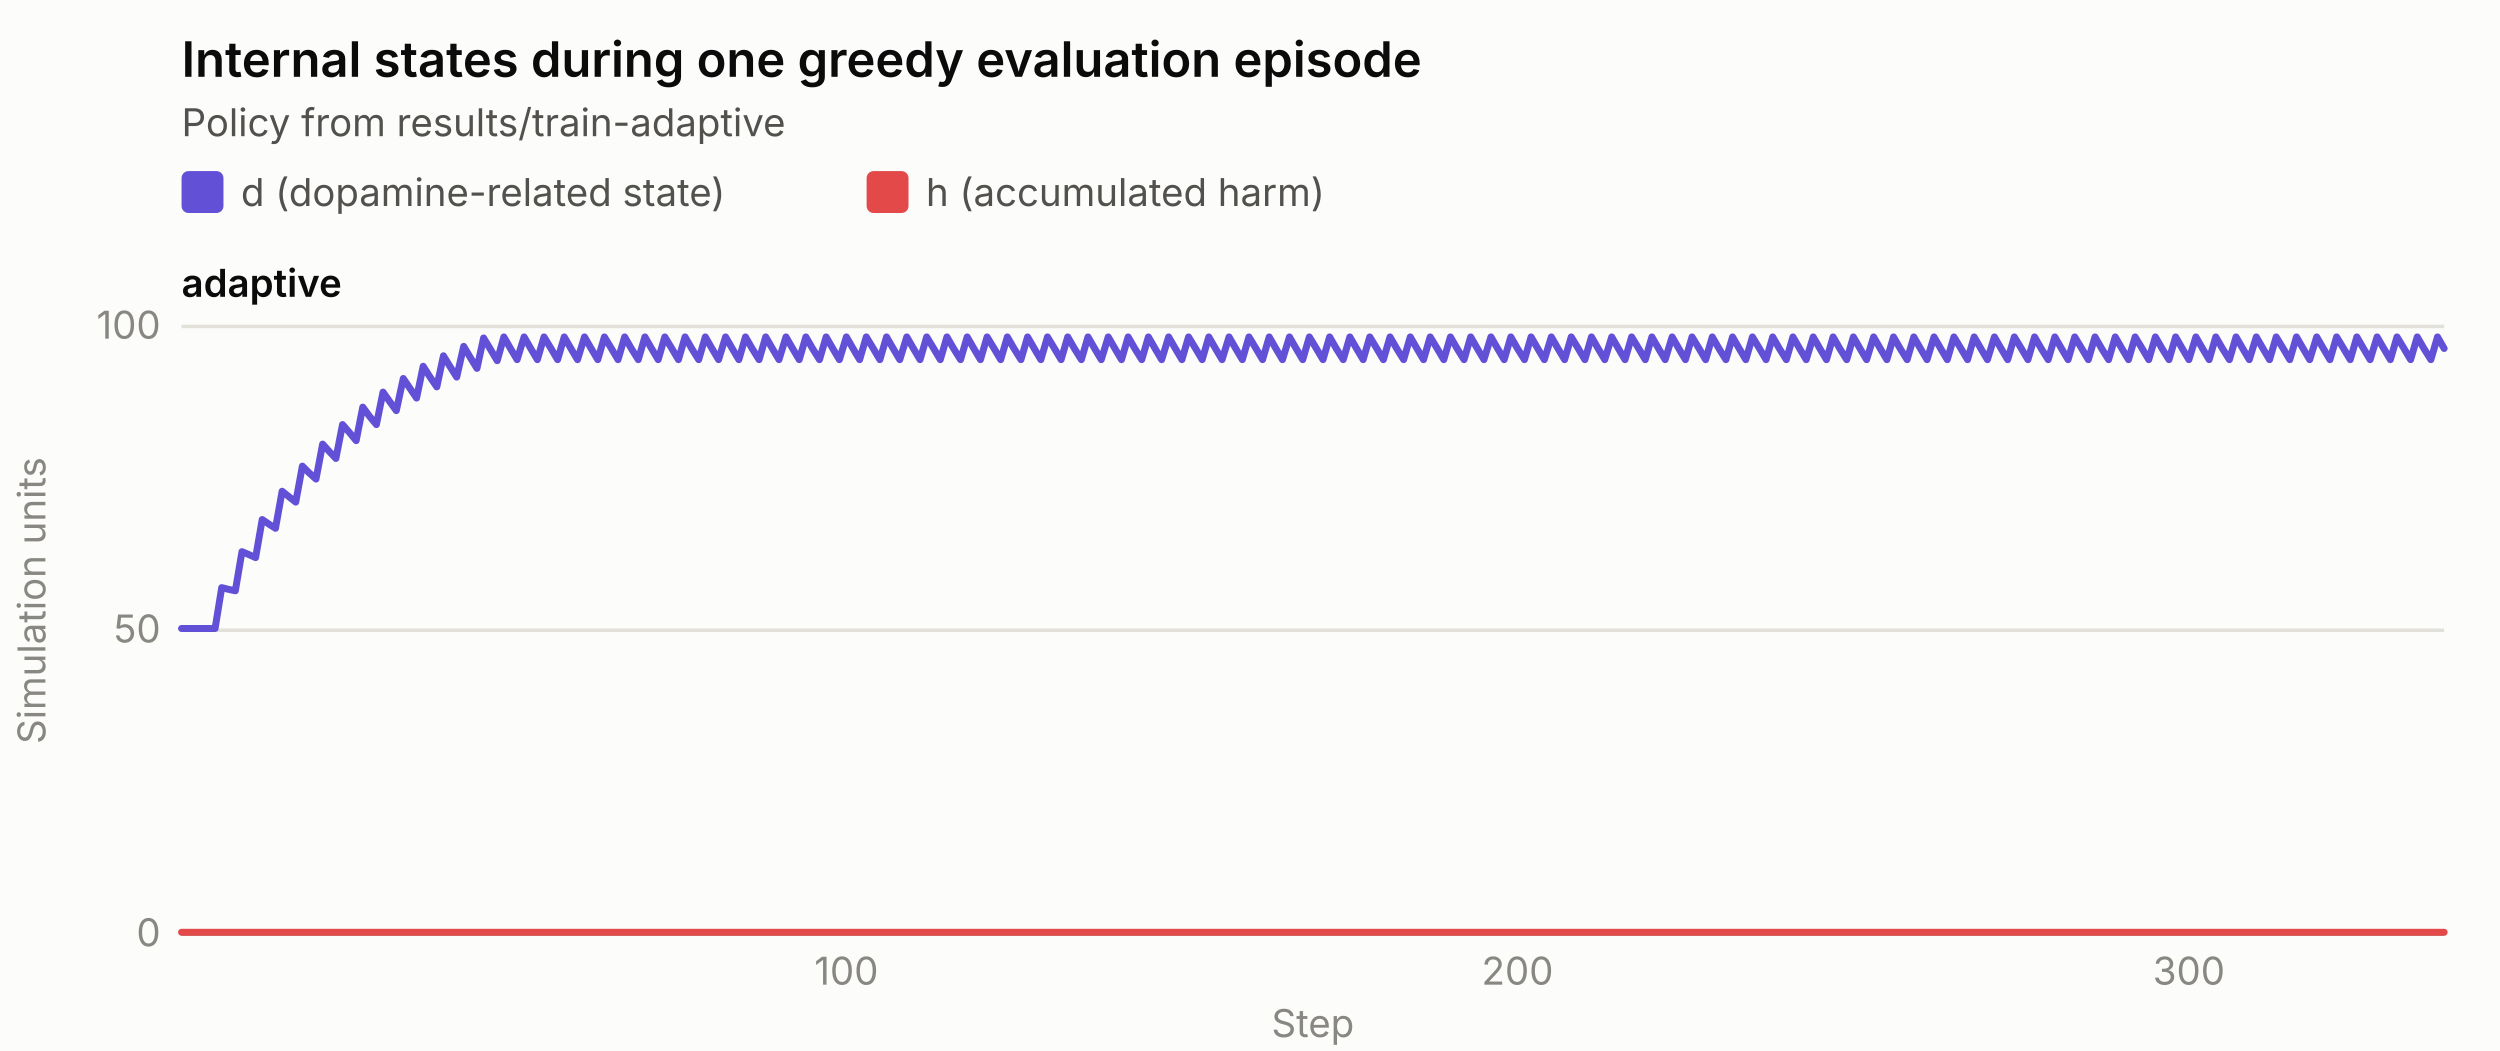
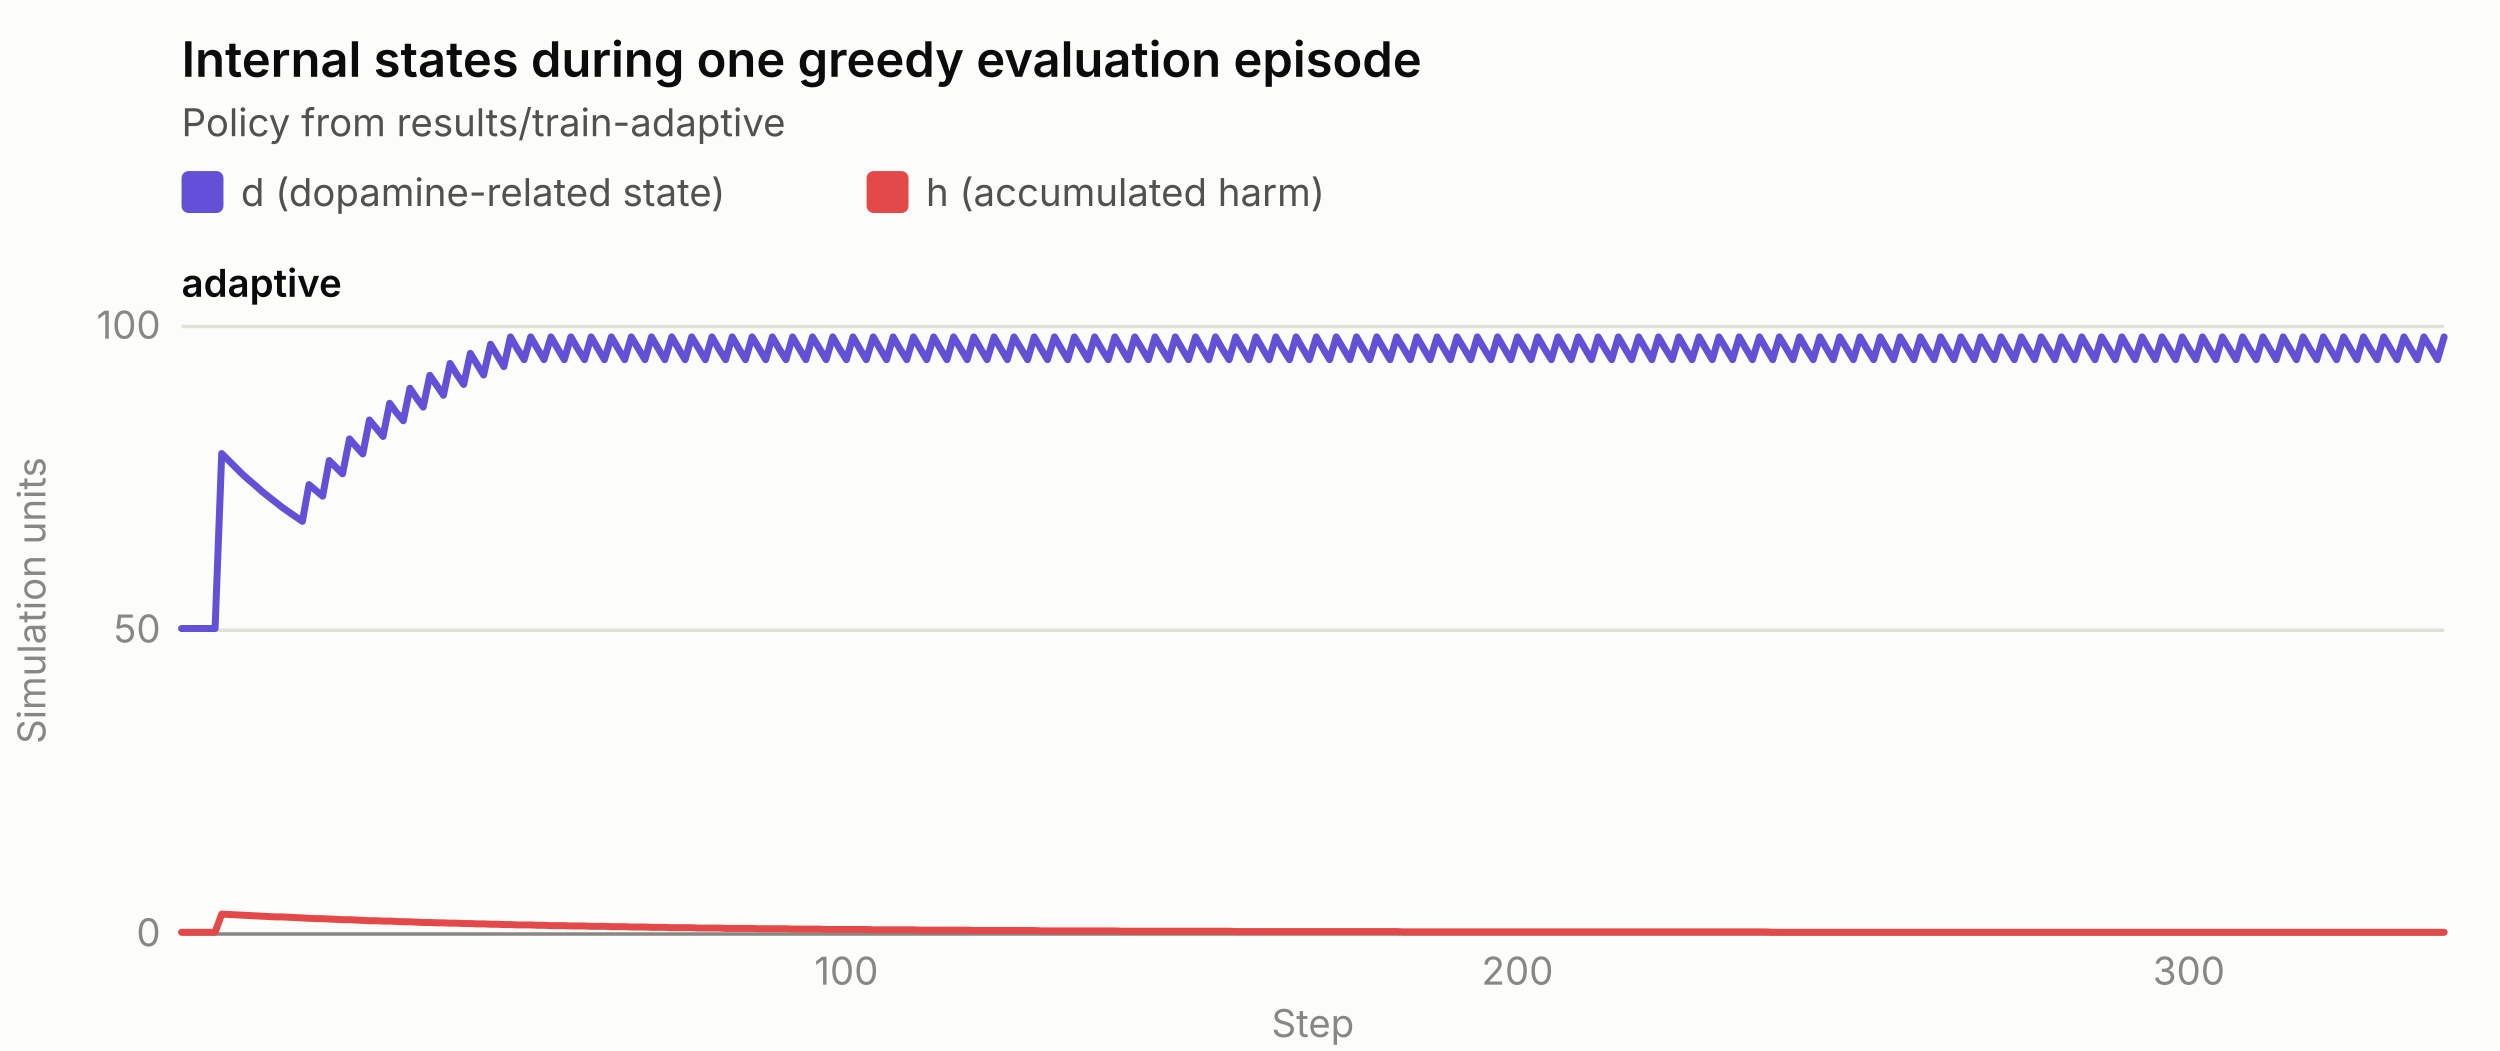
<svg xmlns="http://www.w3.org/2000/svg" viewBox="0 0 716 301" width="716" height="301" font-family="system-ui, -apple-system, &quot;Segoe UI&quot;, sans-serif">
  <rect width="716" height="301" fill="#fcfcfb" />
  <text x="52.0" y="22.0" font-size="14" font-weight="600" fill="#0b0b0b" text-anchor="start">Internal states during one greedy evaluation episode</text>
  <text x="52.0" y="39.0" font-size="11" font-weight="400" fill="#52514e" text-anchor="start">Policy from results/train-adaptive</text>
  <rect x="52" y="49" width="12" height="12" rx="2" fill="#6250d6" />
  <text x="69.0" y="59.0" font-size="11" font-weight="400" fill="#52514e" text-anchor="start">d (dopamine-related state)</text>
  <rect x="248.2" y="49" width="12" height="12" rx="2" fill="#e34948" />
  <text x="265.2" y="59.0" font-size="11" font-weight="400" fill="#52514e" text-anchor="start">h (accumulated harm)</text>
  <text x="52.0" y="85.0" font-size="11" font-weight="600" fill="#0b0b0b" text-anchor="start">adaptive</text>
  <line x1="52" x2="700" y1="267.5" y2="267.5" stroke="#898781" stroke-width="1" />
  <text x="46.0" y="271.0" font-size="11" font-weight="400" fill="#898781" text-anchor="end">0</text>
  <line x1="52" x2="700" y1="180.5" y2="180.5" stroke="#e1e0d9" stroke-width="1" />
  <text x="46.0" y="184.0" font-size="11" font-weight="400" fill="#898781" text-anchor="end">50</text>
  <line x1="52" x2="700" y1="93.5" y2="93.5" stroke="#e1e0d9" stroke-width="1" />
  <text x="46.0" y="97.0" font-size="11" font-weight="400" fill="#898781" text-anchor="end">100</text>
  <text x="242.4" y="282.0" font-size="11" font-weight="400" fill="#898781" text-anchor="middle">100</text>
  <text x="434.6" y="282.0" font-size="11" font-weight="400" fill="#898781" text-anchor="middle">200</text>
  <text x="626.9" y="282.0" font-size="11" font-weight="400" fill="#898781" text-anchor="middle">300</text>
-   <polyline points="52.0,180.0 53.9,180.0 55.8,180.0 57.8,180.0 59.7,180.0 61.6,180.0 63.5,168.3 65.5,168.8 67.4,169.2 69.3,158.0 71.2,158.8 73.2,159.7 75.1,148.8 77.0,150.1 78.9,151.3 80.8,140.7 82.8,142.3 84.7,143.8 86.6,133.5 88.5,135.4 90.5,137.2 92.4,127.2 94.3,129.3 96.2,131.3 98.1,121.6 100.1,123.9 102.0,126.2 103.9,116.6 105.8,119.2 107.8,121.6 109.7,112.3 111.6,115.0 113.5,117.6 115.5,108.4 117.4,111.2 119.3,114.0 121.2,104.9 123.1,107.9 125.1,110.8 127.0,101.9 128.9,105.0 130.8,108.0 132.8,99.2 134.7,102.4 136.6,105.5 138.5,96.8 140.5,100.1 142.4,103.3 144.3,96.5 146.2,99.8 148.1,103.0 150.1,96.5 152.0,99.8 153.9,103.0 155.8,96.5 157.8,99.8 159.7,103.0 161.6,96.5 163.5,99.8 165.4,103.0 167.4,96.5 169.3,99.8 171.2,103.0 173.1,96.5 175.1,99.8 177.0,103.0 178.9,96.5 180.8,99.8 182.8,103.0 184.7,96.5 186.6,99.8 188.5,103.0 190.4,96.5 192.4,99.8 194.3,103.0 196.2,96.5 198.1,99.8 200.1,103.0 202.0,96.5 203.9,99.8 205.8,103.0 207.8,96.5 209.7,99.8 211.6,103.0 213.5,96.5 215.4,99.8 217.4,103.0 219.3,96.5 221.2,99.8 223.1,103.0 225.1,96.5 227.0,99.8 228.9,103.0 230.8,96.5 232.7,99.8 234.7,103.0 236.6,96.5 238.5,99.8 240.4,103.0 242.4,96.5 244.3,99.8 246.2,103.0 248.1,96.5 250.1,99.8 252.0,103.0 253.9,96.5 255.8,99.8 257.7,103.0 259.7,96.5 261.6,99.8 263.5,103.0 265.4,96.5 267.4,99.8 269.3,103.0 271.2,96.5 273.1,99.8 275.1,103.0 277.0,96.5 278.9,99.8 280.8,103.0 282.7,96.5 284.7,99.8 286.6,103.0 288.5,96.5 290.4,99.8 292.4,103.0 294.3,96.5 296.2,99.8 298.1,103.0 300.0,96.5 302.0,99.8 303.9,103.0 305.8,96.5 307.7,99.8 309.7,103.0 311.6,96.5 313.5,99.8 315.4,103.0 317.4,96.5 319.3,99.8 321.2,103.0 323.1,96.5 325.0,99.8 327.0,103.0 328.9,96.5 330.8,99.8 332.7,103.0 334.7,96.5 336.6,99.8 338.5,103.0 340.4,96.5 342.4,99.8 344.3,103.0 346.2,96.5 348.1,99.8 350.0,103.0 352.0,96.5 353.9,99.8 355.8,103.0 357.7,96.5 359.7,99.8 361.6,103.0 363.5,96.5 365.4,99.8 367.3,103.0 369.3,96.5 371.2,99.8 373.1,103.0 375.0,96.5 377.0,99.8 378.9,103.0 380.8,96.5 382.7,99.8 384.7,103.0 386.6,96.5 388.5,99.8 390.4,103.0 392.3,96.5 394.3,99.8 396.2,103.0 398.1,96.5 400.0,99.8 402.0,103.0 403.9,96.5 405.8,99.8 407.7,103.0 409.6,96.5 411.6,99.8 413.5,103.0 415.4,96.5 417.3,99.8 419.3,103.0 421.2,96.5 423.1,99.8 425.0,103.0 427.0,96.5 428.9,99.8 430.8,103.0 432.7,96.5 434.6,99.8 436.6,103.0 438.5,96.5 440.4,99.8 442.3,103.0 444.3,96.5 446.2,99.8 448.1,103.0 450.0,96.5 452.0,99.8 453.9,103.0 455.8,96.5 457.7,99.8 459.6,103.0 461.6,96.5 463.5,99.8 465.4,103.0 467.3,96.5 469.3,99.8 471.2,103.0 473.1,96.5 475.0,99.8 476.9,103.0 478.9,96.5 480.8,99.8 482.7,103.0 484.6,96.5 486.6,99.8 488.5,103.0 490.4,96.5 492.3,99.8 494.3,103.0 496.2,96.5 498.1,99.8 500.0,103.0 501.9,96.5 503.9,99.8 505.8,103.0 507.7,96.5 509.6,99.8 511.6,103.0 513.5,96.5 515.4,99.8 517.3,103.0 519.3,96.5 521.2,99.8 523.1,103.0 525.0,96.5 526.9,99.8 528.9,103.0 530.8,96.5 532.7,99.8 534.6,103.0 536.6,96.5 538.5,99.8 540.4,103.0 542.3,96.5 544.2,99.8 546.2,103.0 548.1,96.5 550.0,99.8 551.9,103.0 553.9,96.5 555.8,99.8 557.7,103.0 559.6,96.5 561.6,99.8 563.5,103.0 565.4,96.5 567.3,99.8 569.2,103.0 571.2,96.5 573.1,99.8 575.0,103.0 576.9,96.5 578.9,99.8 580.8,103.0 582.7,96.5 584.6,99.8 586.6,103.0 588.5,96.5 590.4,99.8 592.3,103.0 594.2,96.5 596.2,99.8 598.1,103.0 600.0,96.5 601.9,99.8 603.9,103.0 605.8,96.5 607.7,99.8 609.6,103.0 611.5,96.5 613.5,99.8 615.4,103.0 617.3,96.5 619.2,99.8 621.2,103.0 623.1,96.5 625.0,99.8 626.9,103.0 628.9,96.5 630.8,99.8 632.7,103.0 634.6,96.5 636.5,99.8 638.5,103.0 640.4,96.5 642.3,99.8 644.2,103.0 646.2,96.5 648.1,99.8 650.0,103.0 651.9,96.5 653.9,99.8 655.8,103.0 657.7,96.5 659.6,99.8 661.5,103.0 663.5,96.5 665.4,99.8 667.3,103.0 669.2,96.5 671.2,99.8 673.1,103.0 675.0,96.5 676.9,99.8 678.8,103.0 680.8,96.5 682.7,99.8 684.6,103.0 686.5,96.5 688.5,99.8 690.4,103.0 692.3,96.5 694.2,99.8 696.2,103.0 698.1,96.5 700.0,99.8" fill="none" stroke="#6250d6" stroke-width="2" stroke-linejoin="round" stroke-linecap="round" />
-   <polyline points="52.0,267.0 53.9,267.0 55.8,267.0 57.8,267.0 59.7,267.0 61.6,267.0 63.5,267.0 65.5,267.0 67.4,267.0 69.3,267.0 71.2,267.0 73.2,267.0 75.1,267.0 77.0,267.0 78.9,267.0 80.8,267.0 82.8,267.0 84.7,267.0 86.6,267.0 88.5,267.0 90.5,267.0 92.4,267.0 94.3,267.0 96.2,267.0 98.1,267.0 100.1,267.0 102.0,267.0 103.9,267.0 105.8,267.0 107.8,267.0 109.7,267.0 111.6,267.0 113.5,267.0 115.5,267.0 117.4,267.0 119.3,267.0 121.2,267.0 123.1,267.0 125.1,267.0 127.0,267.0 128.9,267.0 130.8,267.0 132.8,267.0 134.7,267.0 136.6,267.0 138.5,267.0 140.5,267.0 142.4,267.0 144.3,267.0 146.2,267.0 148.1,267.0 150.1,267.0 152.0,267.0 153.9,267.0 155.8,267.0 157.8,267.0 159.7,267.0 161.6,267.0 163.5,267.0 165.4,267.0 167.4,267.0 169.3,267.0 171.2,267.0 173.1,267.0 175.1,267.0 177.0,267.0 178.9,267.0 180.8,267.0 182.8,267.0 184.7,267.0 186.6,267.0 188.5,267.0 190.4,267.0 192.4,267.0 194.3,267.0 196.2,267.0 198.1,267.0 200.1,267.0 202.0,267.0 203.9,267.0 205.8,267.0 207.8,267.0 209.7,267.0 211.6,267.0 213.5,267.0 215.4,267.0 217.4,267.0 219.3,267.0 221.2,267.0 223.1,267.0 225.1,267.0 227.0,267.0 228.9,267.0 230.8,267.0 232.7,267.0 234.7,267.0 236.6,267.0 238.5,267.0 240.4,267.0 242.4,267.0 244.3,267.0 246.2,267.0 248.1,267.0 250.1,267.0 252.0,267.0 253.9,267.0 255.8,267.0 257.7,267.0 259.7,267.0 261.6,267.0 263.5,267.0 265.4,267.0 267.4,267.0 269.3,267.0 271.2,267.0 273.1,267.0 275.1,267.0 277.0,267.0 278.9,267.0 280.8,267.0 282.7,267.0 284.7,267.0 286.6,267.0 288.5,267.0 290.4,267.0 292.4,267.0 294.3,267.0 296.2,267.0 298.1,267.0 300.0,267.0 302.0,267.0 303.9,267.0 305.8,267.0 307.7,267.0 309.7,267.0 311.6,267.0 313.5,267.0 315.4,267.0 317.4,267.0 319.3,267.0 321.2,267.0 323.1,267.0 325.0,267.0 327.0,267.0 328.9,267.0 330.8,267.0 332.7,267.0 334.7,267.0 336.6,267.0 338.5,267.0 340.4,267.0 342.4,267.0 344.3,267.0 346.2,267.0 348.1,267.0 350.0,267.0 352.0,267.0 353.9,267.0 355.8,267.0 357.7,267.0 359.7,267.0 361.6,267.0 363.5,267.0 365.4,267.0 367.3,267.0 369.3,267.0 371.2,267.0 373.1,267.0 375.0,267.0 377.0,267.0 378.9,267.0 380.8,267.0 382.7,267.0 384.7,267.0 386.6,267.0 388.5,267.0 390.4,267.0 392.3,267.0 394.3,267.0 396.2,267.0 398.1,267.0 400.0,267.0 402.0,267.0 403.9,267.0 405.8,267.0 407.7,267.0 409.6,267.0 411.6,267.0 413.5,267.0 415.4,267.0 417.3,267.0 419.3,267.0 421.2,267.0 423.1,267.0 425.0,267.0 427.0,267.0 428.9,267.0 430.8,267.0 432.7,267.0 434.6,267.0 436.6,267.0 438.5,267.0 440.4,267.0 442.3,267.0 444.3,267.0 446.2,267.0 448.1,267.0 450.0,267.0 452.0,267.0 453.9,267.0 455.8,267.0 457.7,267.0 459.6,267.0 461.6,267.0 463.5,267.0 465.4,267.0 467.3,267.0 469.3,267.0 471.2,267.0 473.1,267.0 475.0,267.0 476.9,267.0 478.9,267.0 480.8,267.0 482.7,267.0 484.6,267.0 486.6,267.0 488.5,267.0 490.4,267.0 492.3,267.0 494.3,267.0 496.2,267.0 498.1,267.0 500.0,267.0 501.9,267.0 503.9,267.0 505.8,267.0 507.7,267.0 509.6,267.0 511.6,267.0 513.5,267.0 515.4,267.0 517.3,267.0 519.3,267.0 521.2,267.0 523.1,267.0 525.0,267.0 526.9,267.0 528.9,267.0 530.8,267.0 532.7,267.0 534.6,267.0 536.6,267.0 538.5,267.0 540.4,267.0 542.3,267.0 544.2,267.0 546.2,267.0 548.1,267.0 550.0,267.0 551.9,267.0 553.9,267.0 555.8,267.0 557.7,267.0 559.6,267.0 561.6,267.0 563.5,267.0 565.4,267.0 567.3,267.0 569.2,267.0 571.2,267.0 573.1,267.0 575.0,267.0 576.9,267.0 578.9,267.0 580.8,267.0 582.7,267.0 584.6,267.0 586.6,267.0 588.5,267.0 590.4,267.0 592.3,267.0 594.2,267.0 596.2,267.0 598.1,267.0 600.0,267.0 601.9,267.0 603.9,267.0 605.8,267.0 607.7,267.0 609.6,267.0 611.5,267.0 613.5,267.0 615.4,267.0 617.3,267.0 619.2,267.0 621.2,267.0 623.1,267.0 625.0,267.0 626.9,267.0 628.9,267.0 630.8,267.0 632.7,267.0 634.6,267.0 636.5,267.0 638.5,267.0 640.4,267.0 642.3,267.0 644.2,267.0 646.2,267.0 648.1,267.0 650.0,267.0 651.9,267.0 653.9,267.0 655.8,267.0 657.7,267.0 659.6,267.0 661.5,267.0 663.5,267.0 665.4,267.0 667.3,267.0 669.2,267.0 671.2,267.0 673.1,267.0 675.0,267.0 676.9,267.0 678.8,267.0 680.8,267.0 682.7,267.0 684.6,267.0 686.5,267.0 688.5,267.0 690.4,267.0 692.3,267.0 694.2,267.0 696.2,267.0 698.1,267.0 700.0,267.0" fill="none" stroke="#e34948" stroke-width="2" stroke-linejoin="round" stroke-linecap="round" />
+   <polyline points="52.0,180.0 53.9,180.0 55.8,180.0 57.8,180.0 59.7,180.0 61.6,180.0 63.5,129.9 65.5,131.9 67.4,133.8 69.3,135.7 71.2,137.4 73.2,139.1 75.1,140.8 77.0,142.3 78.9,143.8 80.8,145.3 82.8,146.7 84.7,148.0 86.6,149.3 88.5,138.8 90.5,140.5 92.4,142.1 94.3,131.9 96.2,133.8 98.1,135.7 100.1,125.7 102.0,127.9 103.9,130.0 105.8,120.3 107.8,122.7 109.7,125.0 111.6,115.5 113.5,118.1 115.5,120.5 117.4,111.2 119.3,114.0 121.2,116.6 123.1,107.5 125.1,110.4 127.0,113.2 128.9,104.1 130.8,107.2 132.8,110.1 134.7,101.2 136.6,104.3 138.5,107.4 140.5,98.6 142.4,101.8 144.3,105.0 146.2,96.5 148.1,99.8 150.1,103.0 152.0,96.5 153.9,99.8 155.8,103.0 157.8,96.5 159.7,99.8 161.6,103.0 163.5,96.5 165.4,99.8 167.4,103.0 169.3,96.5 171.2,99.8 173.1,103.0 175.1,96.5 177.0,99.8 178.9,103.0 180.8,96.5 182.8,99.8 184.7,103.0 186.6,96.5 188.5,99.8 190.4,103.0 192.4,96.5 194.3,99.8 196.2,103.0 198.1,96.5 200.1,99.8 202.0,103.0 203.9,96.5 205.8,99.8 207.8,103.0 209.7,96.5 211.6,99.8 213.5,103.0 215.4,96.5 217.4,99.8 219.3,103.0 221.2,96.5 223.1,99.8 225.1,103.0 227.0,96.5 228.9,99.8 230.8,103.0 232.7,96.5 234.7,99.8 236.6,103.0 238.5,96.5 240.4,99.8 242.4,103.0 244.3,96.5 246.2,99.8 248.1,103.0 250.1,96.5 252.0,99.8 253.9,103.0 255.8,96.5 257.7,99.8 259.7,103.0 261.6,96.5 263.5,99.8 265.4,103.0 267.4,96.5 269.3,99.8 271.2,103.0 273.1,96.5 275.1,99.8 277.0,103.0 278.9,96.5 280.8,99.8 282.7,103.0 284.7,96.5 286.6,99.8 288.5,103.0 290.4,96.5 292.4,99.8 294.3,103.0 296.2,96.5 298.1,99.8 300.0,103.0 302.0,96.5 303.9,99.8 305.8,103.0 307.7,96.5 309.7,99.8 311.6,103.0 313.5,96.5 315.4,99.8 317.4,103.0 319.3,96.5 321.2,99.8 323.1,103.0 325.0,96.5 327.0,99.8 328.9,103.0 330.8,96.5 332.7,99.8 334.7,103.0 336.6,96.5 338.5,99.8 340.4,103.0 342.4,96.5 344.3,99.8 346.2,103.0 348.1,96.5 350.0,99.8 352.0,103.0 353.9,96.5 355.8,99.8 357.7,103.0 359.7,96.5 361.6,99.8 363.5,103.0 365.4,96.5 367.3,99.8 369.3,103.0 371.2,96.5 373.1,99.8 375.0,103.0 377.0,96.5 378.9,99.8 380.8,103.0 382.7,96.5 384.7,99.8 386.6,103.0 388.5,96.5 390.4,99.8 392.3,103.0 394.3,96.5 396.2,99.8 398.1,103.0 400.0,96.5 402.0,99.8 403.9,103.0 405.8,96.5 407.7,99.8 409.6,103.0 411.6,96.5 413.5,99.8 415.4,103.0 417.3,96.5 419.3,99.8 421.2,103.0 423.1,96.5 425.0,99.8 427.0,103.0 428.9,96.5 430.8,99.8 432.7,103.0 434.6,96.5 436.6,99.8 438.5,103.0 440.4,96.5 442.3,99.8 444.3,103.0 446.2,96.5 448.1,99.8 450.0,103.0 452.0,96.5 453.9,99.8 455.8,103.0 457.7,96.5 459.6,99.8 461.6,103.0 463.5,96.5 465.4,99.8 467.3,103.0 469.3,96.5 471.2,99.8 473.1,103.0 475.0,96.5 476.9,99.8 478.9,103.0 480.8,96.5 482.7,99.8 484.6,103.0 486.6,96.5 488.5,99.8 490.4,103.0 492.3,96.5 494.3,99.8 496.2,103.0 498.1,96.5 500.0,99.8 501.9,103.0 503.9,96.5 505.8,99.8 507.7,103.0 509.6,96.5 511.6,99.8 513.5,103.0 515.4,96.5 517.3,99.8 519.3,103.0 521.2,96.5 523.1,99.8 525.0,103.0 526.9,96.5 528.9,99.8 530.8,103.0 532.7,96.5 534.6,99.8 536.6,103.0 538.5,96.5 540.4,99.8 542.3,103.0 544.2,96.5 546.2,99.8 548.1,103.0 550.0,96.5 551.9,99.8 553.9,103.0 555.8,96.5 557.7,99.8 559.6,103.0 561.6,96.5 563.5,99.8 565.4,103.0 567.3,96.5 569.2,99.8 571.2,103.0 573.1,96.5 575.0,99.8 576.9,103.0 578.9,96.5 580.8,99.8 582.7,103.0 584.6,96.5 586.6,99.8 588.5,103.0 590.4,96.5 592.3,99.8 594.2,103.0 596.2,96.5 598.1,99.8 600.0,103.0 601.9,96.5 603.9,99.8 605.8,103.0 607.7,96.5 609.6,99.8 611.5,103.0 613.5,96.5 615.4,99.8 617.3,103.0 619.2,96.5 621.2,99.8 623.1,103.0 625.0,96.5 626.9,99.8 628.9,103.0 630.8,96.5 632.7,99.8 634.6,103.0 636.5,96.5 638.5,99.8 640.4,103.0 642.3,96.5 644.2,99.8 646.2,103.0 648.1,96.5 650.0,99.8 651.9,103.0 653.9,96.5 655.8,99.8 657.7,103.0 659.6,96.5 661.5,99.8 663.5,103.0 665.4,96.5 667.3,99.8 669.2,103.0 671.2,96.5 673.1,99.8 675.0,103.0 676.9,96.5 678.8,99.8 680.8,103.0 682.7,96.5 684.6,99.8 686.5,103.0 688.5,96.5 690.4,99.8 692.3,103.0 694.2,96.5 696.2,99.8 698.1,103.0 700.0,96.5" fill="none" stroke="#6250d6" stroke-width="2" stroke-linejoin="round" stroke-linecap="round" />
+   <polyline points="52.0,267.0 53.9,267.0 55.8,267.0 57.8,267.0 59.7,267.0 61.6,267.0 63.5,261.8 65.5,261.9 67.4,262.0 69.3,262.1 71.2,262.2 73.2,262.3 75.1,262.4 77.0,262.5 78.9,262.6 80.8,262.6 82.8,262.7 84.7,262.8 86.6,262.9 88.5,263.0 90.5,263.1 92.4,263.1 94.3,263.2 96.2,263.3 98.1,263.4 100.1,263.4 102.0,263.5 103.9,263.6 105.8,263.7 107.8,263.7 109.7,263.8 111.6,263.8 113.5,263.9 115.5,264.0 117.4,264.0 119.3,264.1 121.2,264.2 123.1,264.2 125.1,264.3 127.0,264.3 128.9,264.4 130.8,264.4 132.8,264.5 134.7,264.5 136.6,264.6 138.5,264.6 140.5,264.7 142.4,264.7 144.3,264.8 146.2,264.8 148.1,264.9 150.1,264.9 152.0,264.9 153.9,265.0 155.8,265.0 157.8,265.1 159.7,265.1 161.6,265.1 163.5,265.2 165.4,265.2 167.4,265.2 169.3,265.3 171.2,265.3 173.1,265.3 175.1,265.4 177.0,265.4 178.9,265.4 180.8,265.5 182.8,265.5 184.7,265.5 186.6,265.6 188.5,265.6 190.4,265.6 192.4,265.7 194.3,265.7 196.2,265.7 198.1,265.7 200.1,265.8 202.0,265.8 203.9,265.8 205.8,265.8 207.8,265.9 209.7,265.9 211.6,265.9 213.5,265.9 215.4,265.9 217.4,266.0 219.3,266.0 221.2,266.0 223.1,266.0 225.1,266.0 227.0,266.1 228.9,266.1 230.8,266.1 232.7,266.1 234.7,266.1 236.6,266.2 238.5,266.2 240.4,266.2 242.4,266.2 244.3,266.2 246.2,266.2 248.1,266.2 250.1,266.3 252.0,266.3 253.9,266.3 255.8,266.3 257.7,266.3 259.7,266.3 261.6,266.3 263.5,266.4 265.4,266.4 267.4,266.4 269.3,266.4 271.2,266.4 273.1,266.4 275.1,266.4 277.0,266.4 278.9,266.5 280.8,266.5 282.7,266.5 284.7,266.5 286.6,266.5 288.5,266.5 290.4,266.5 292.4,266.5 294.3,266.5 296.2,266.5 298.1,266.6 300.0,266.6 302.0,266.6 303.9,266.6 305.8,266.6 307.7,266.6 309.7,266.6 311.6,266.6 313.5,266.6 315.4,266.6 317.4,266.6 319.3,266.6 321.2,266.7 323.1,266.7 325.0,266.7 327.0,266.7 328.9,266.7 330.8,266.7 332.7,266.7 334.7,266.7 336.6,266.7 338.5,266.7 340.4,266.7 342.4,266.7 344.3,266.7 346.2,266.7 348.1,266.7 350.0,266.7 352.0,266.7 353.9,266.8 355.8,266.8 357.7,266.8 359.7,266.8 361.6,266.8 363.5,266.8 365.4,266.8 367.3,266.8 369.3,266.8 371.2,266.8 373.1,266.8 375.0,266.8 377.0,266.8 378.9,266.8 380.8,266.8 382.7,266.8 384.7,266.8 386.6,266.8 388.5,266.8 390.4,266.8 392.3,266.8 394.3,266.8 396.2,266.8 398.1,266.8 400.0,266.8 402.0,266.9 403.9,266.9 405.8,266.9 407.7,266.9 409.6,266.9 411.6,266.9 413.5,266.9 415.4,266.9 417.3,266.9 419.3,266.9 421.2,266.9 423.1,266.9 425.0,266.9 427.0,266.9 428.9,266.9 430.8,266.9 432.7,266.9 434.6,266.9 436.6,266.9 438.5,266.9 440.4,266.9 442.3,266.9 444.3,266.9 446.2,266.9 448.1,266.9 450.0,266.9 452.0,266.9 453.9,266.9 455.8,266.9 457.7,266.9 459.6,266.9 461.6,266.9 463.5,266.9 465.4,266.9 467.3,266.9 469.3,266.9 471.2,266.9 473.1,266.9 475.0,266.9 476.9,266.9 478.9,266.9 480.8,266.9 482.7,266.9 484.6,266.9 486.6,266.9 488.5,266.9 490.4,266.9 492.3,266.9 494.3,266.9 496.2,266.9 498.1,266.9 500.0,266.9 501.9,266.9 503.9,266.9 505.8,266.9 507.7,267.0 509.6,267.0 511.6,267.0 513.5,267.0 515.4,267.0 517.3,267.0 519.3,267.0 521.2,267.0 523.1,267.0 525.0,267.0 526.9,267.0 528.9,267.0 530.8,267.0 532.7,267.0 534.6,267.0 536.6,267.0 538.5,267.0 540.4,267.0 542.3,267.0 544.2,267.0 546.2,267.0 548.1,267.0 550.0,267.0 551.9,267.0 553.9,267.0 555.8,267.0 557.7,267.0 559.6,267.0 561.6,267.0 563.5,267.0 565.4,267.0 567.3,267.0 569.2,267.0 571.2,267.0 573.1,267.0 575.0,267.0 576.9,267.0 578.9,267.0 580.8,267.0 582.7,267.0 584.6,267.0 586.6,267.0 588.5,267.0 590.4,267.0 592.3,267.0 594.2,267.0 596.2,267.0 598.1,267.0 600.0,267.0 601.9,267.0 603.9,267.0 605.8,267.0 607.7,267.0 609.6,267.0 611.5,267.0 613.5,267.0 615.4,267.0 617.3,267.0 619.2,267.0 621.2,267.0 623.1,267.0 625.0,267.0 626.9,267.0 628.9,267.0 630.8,267.0 632.7,267.0 634.6,267.0 636.5,267.0 638.5,267.0 640.4,267.0 642.3,267.0 644.2,267.0 646.2,267.0 648.1,267.0 650.0,267.0 651.9,267.0 653.9,267.0 655.8,267.0 657.7,267.0 659.6,267.0 661.5,267.0 663.5,267.0 665.4,267.0 667.3,267.0 669.2,267.0 671.2,267.0 673.1,267.0 675.0,267.0 676.9,267.0 678.8,267.0 680.8,267.0 682.7,267.0 684.6,267.0 686.5,267.0 688.5,267.0 690.4,267.0 692.3,267.0 694.2,267.0 696.2,267.0 698.1,267.0 700.0,267.0" fill="none" stroke="#e34948" stroke-width="2" stroke-linejoin="round" stroke-linecap="round" />
  <text x="376.0" y="297.0" font-size="11" font-weight="400" fill="#898781" text-anchor="middle">Step</text>
  <text transform="translate(13 172) rotate(-90)" font-size="11" fill="#898781" text-anchor="middle">Simulation units</text>
</svg>
